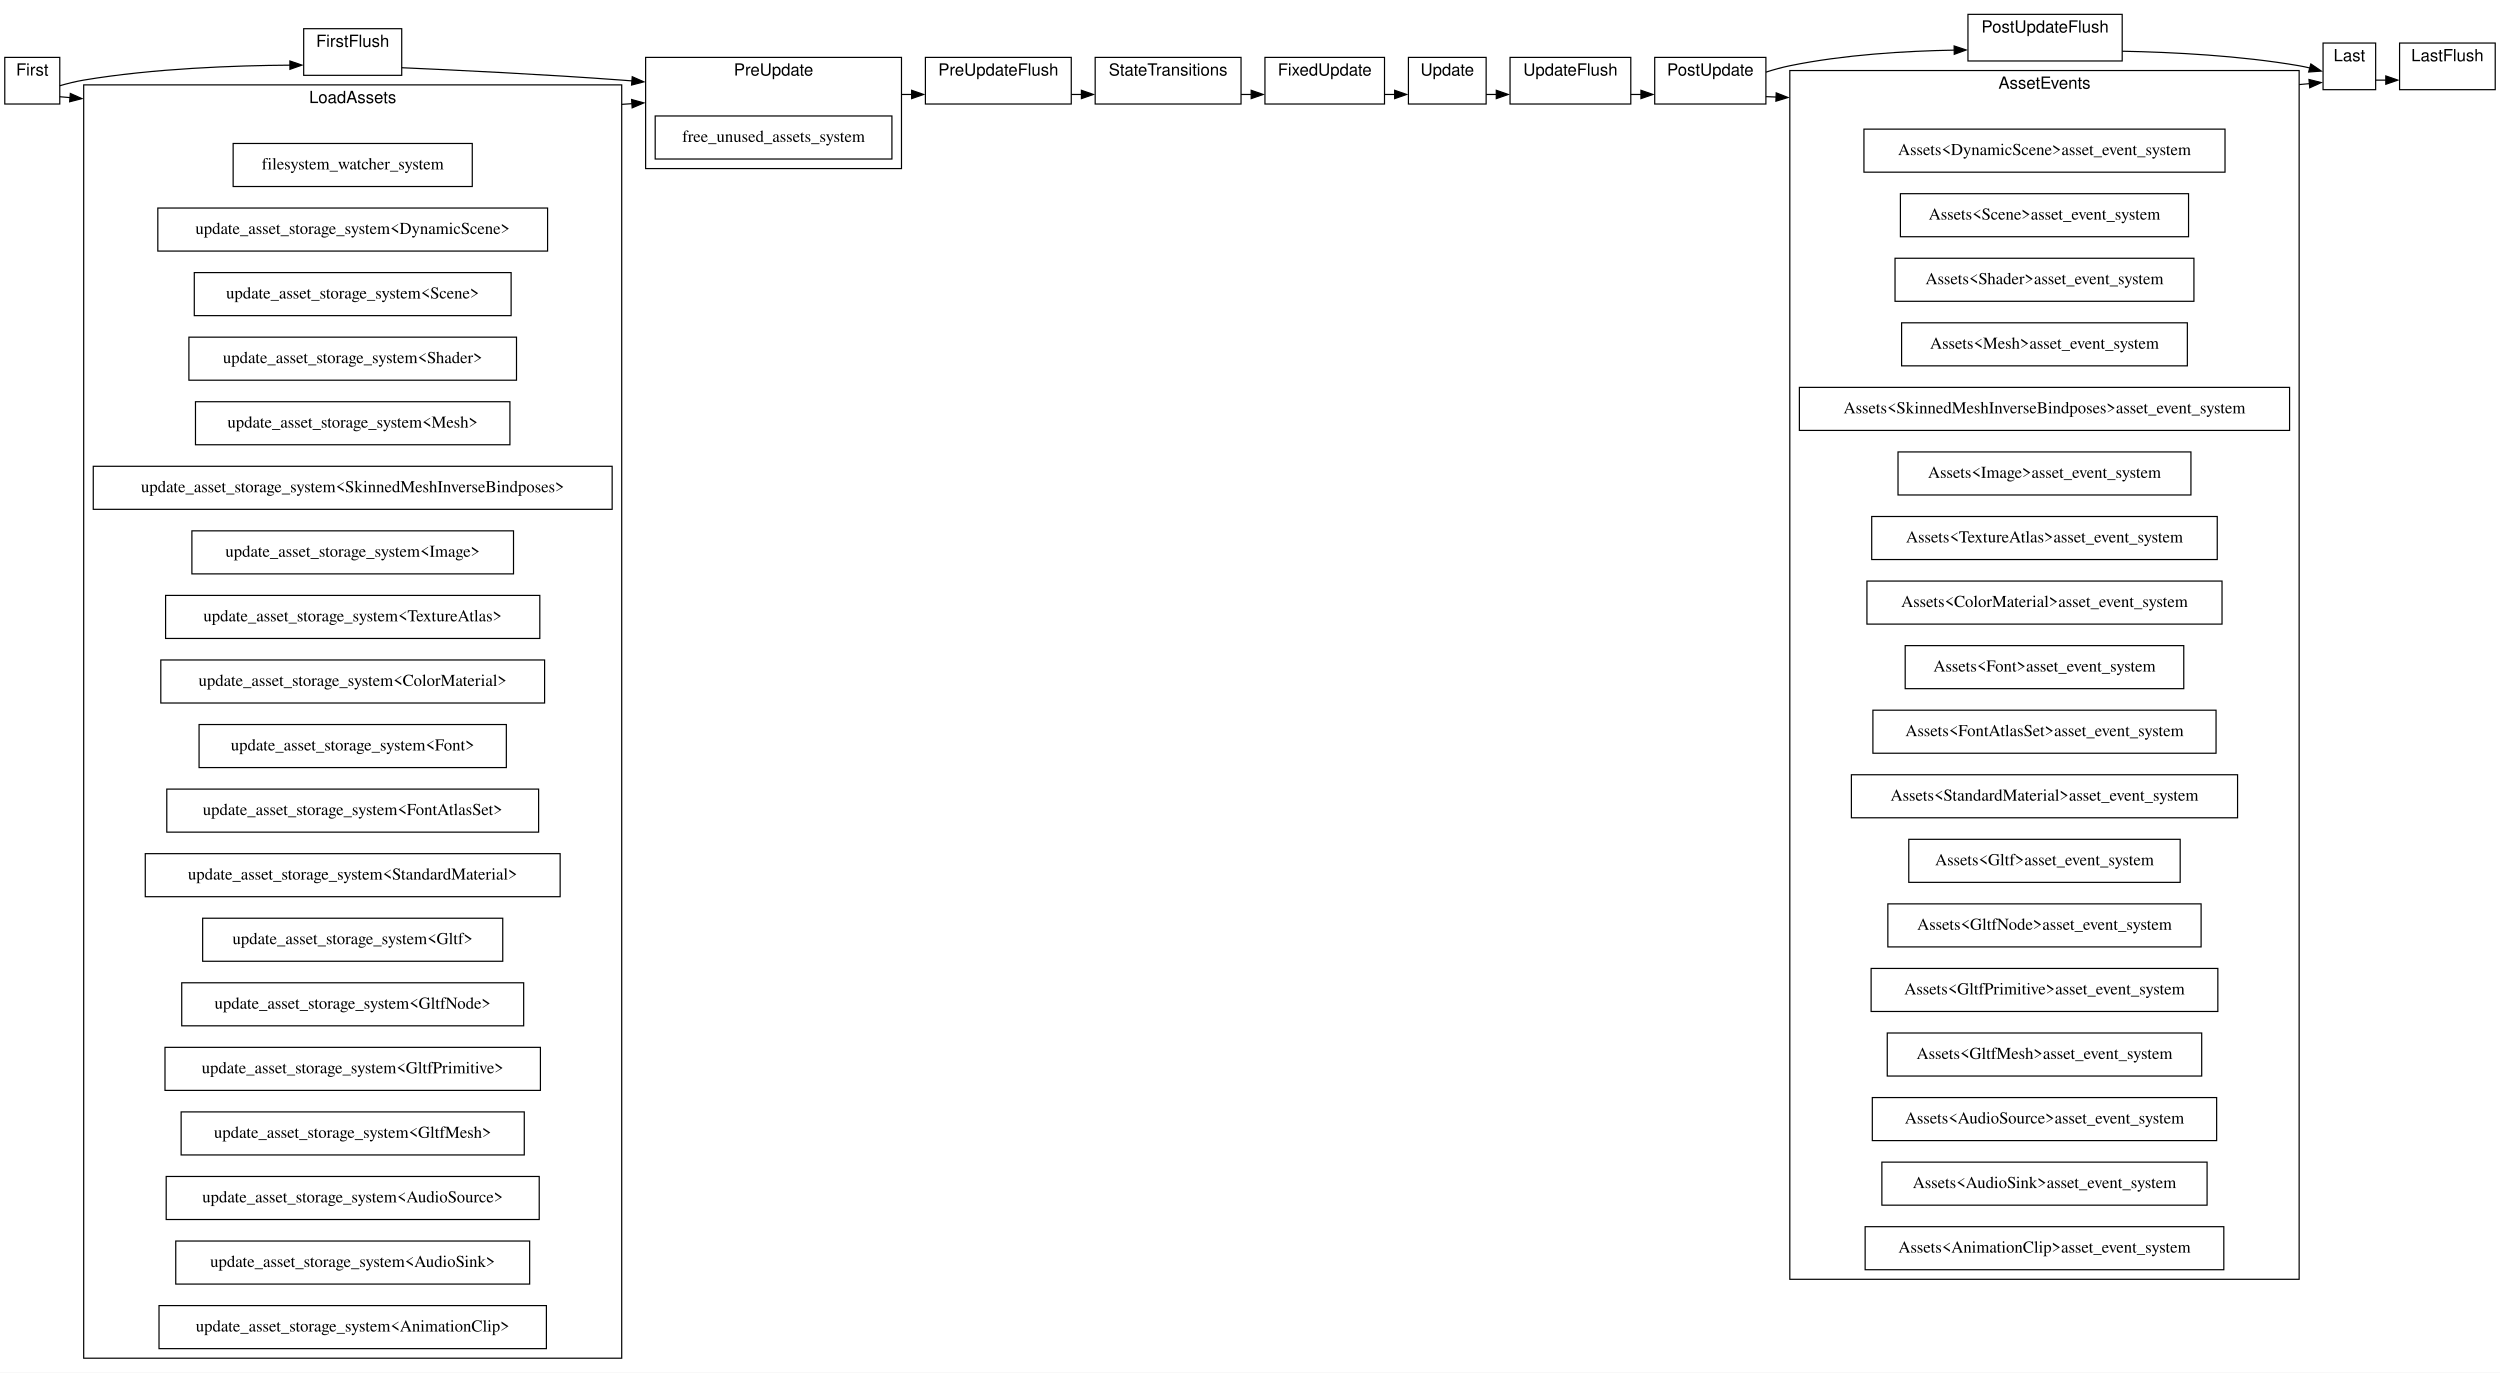
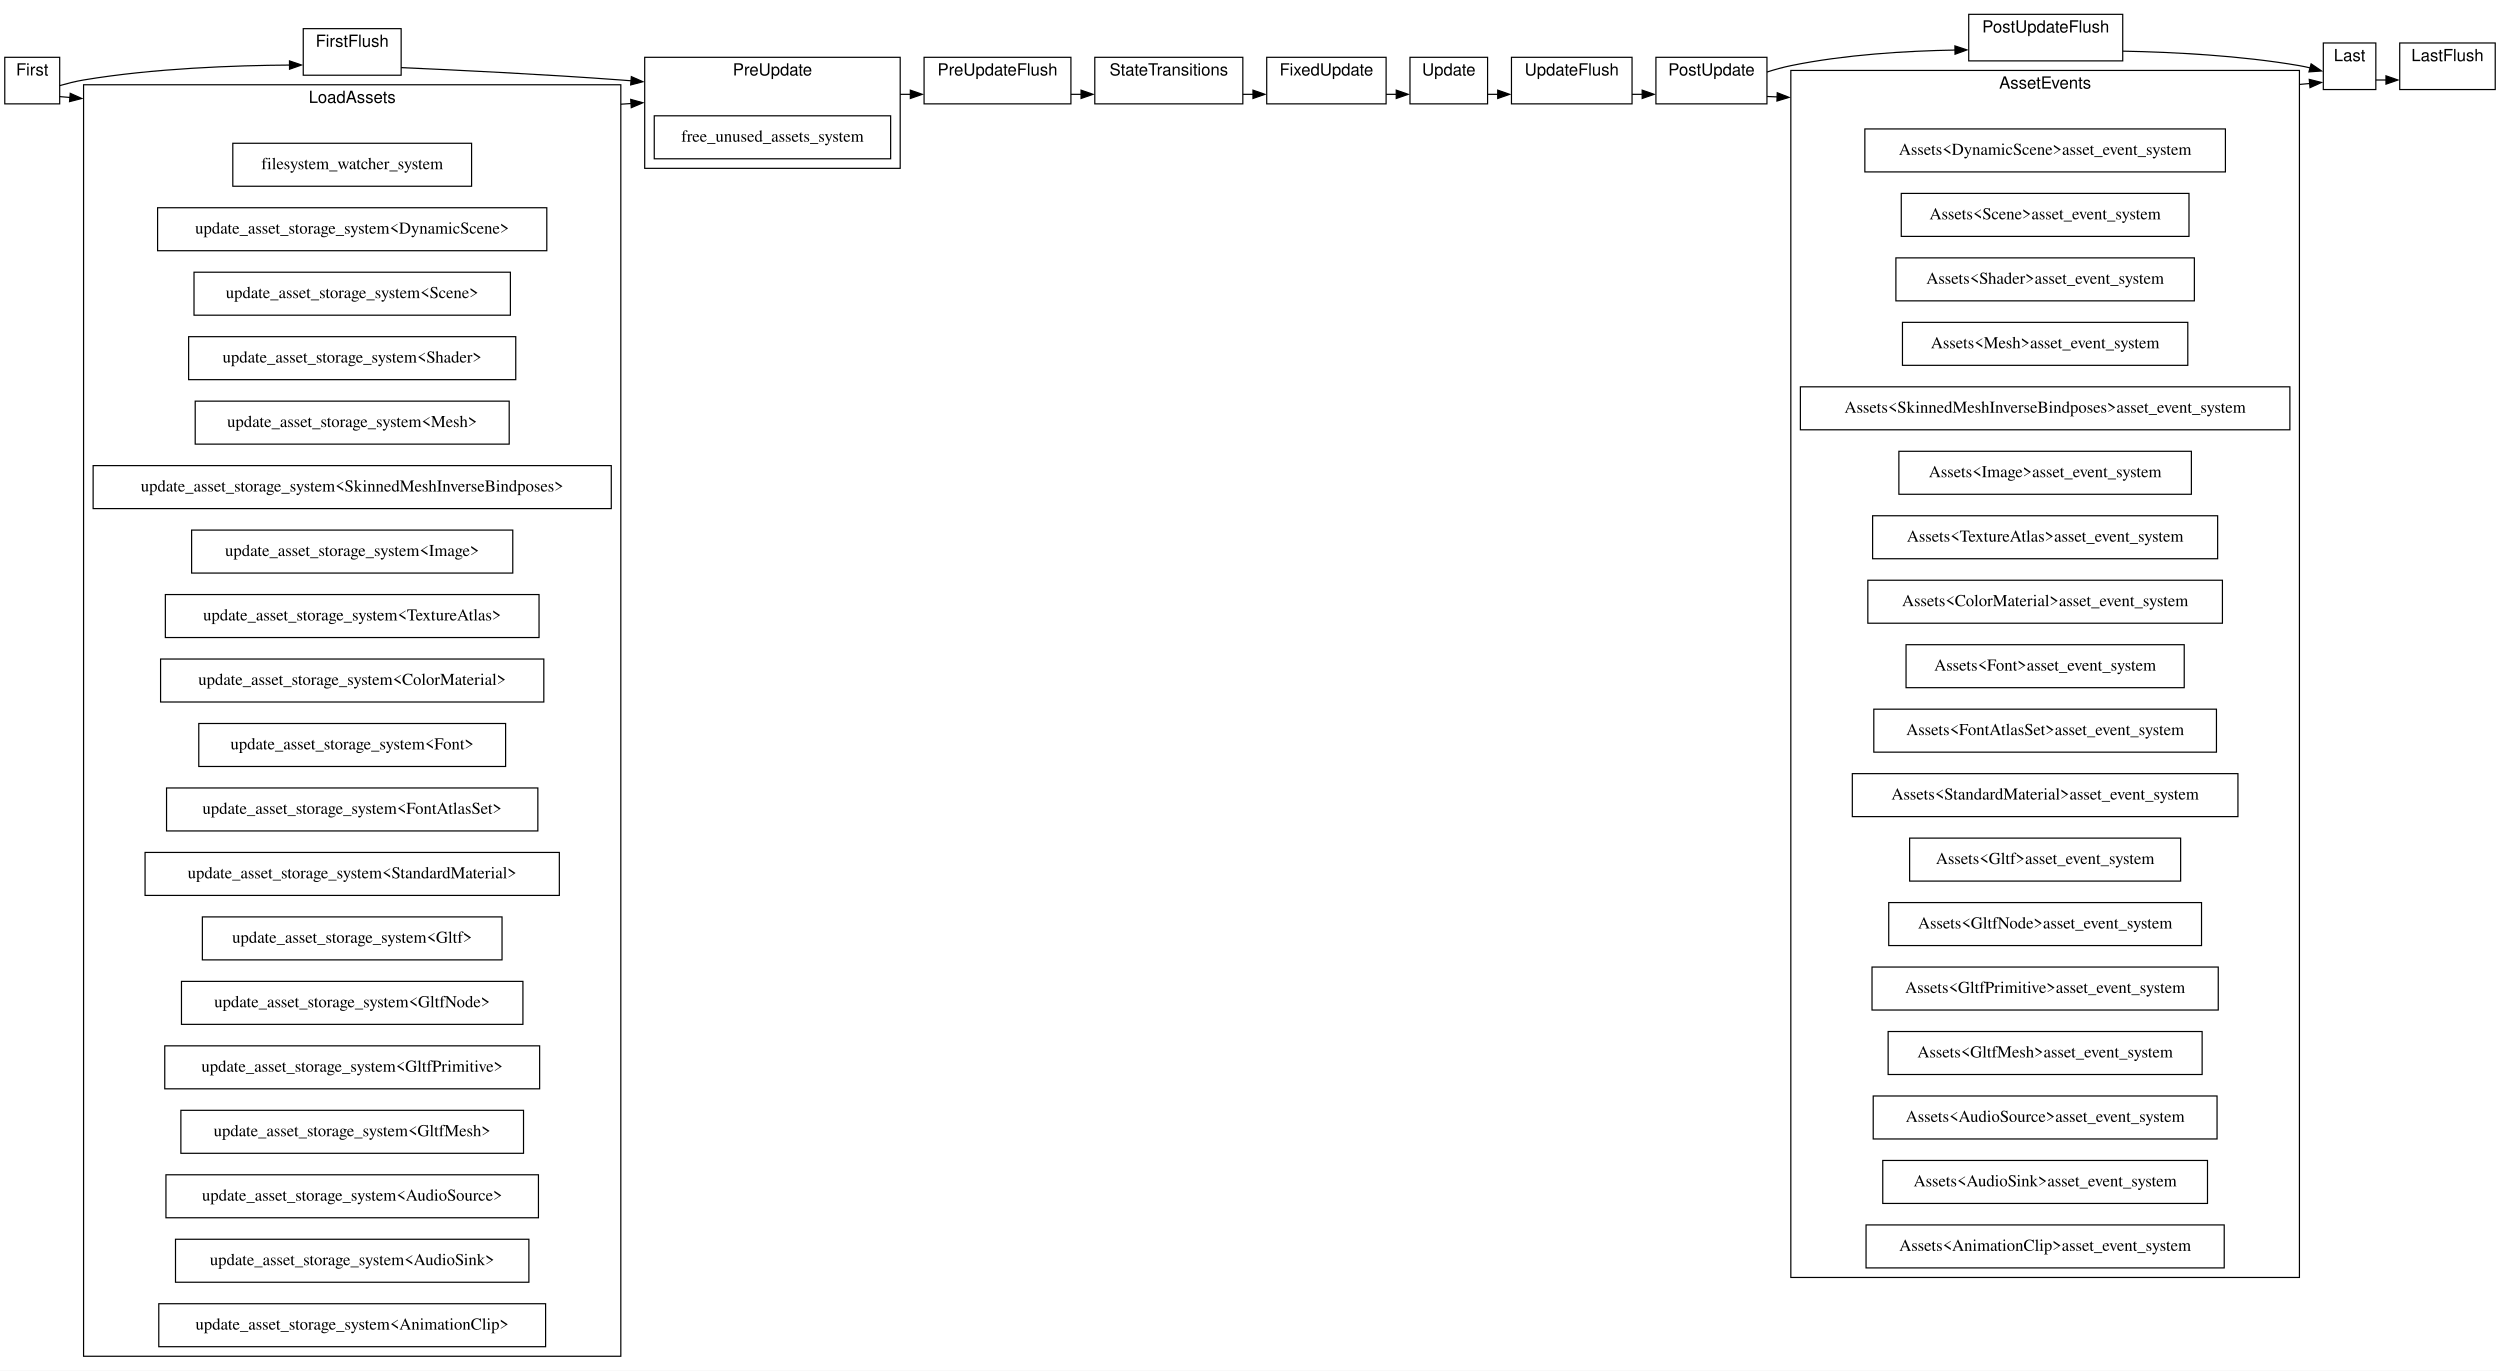
- <svg xmlns="http://www.w3.org/2000/svg" width="2091pt" height="1148pt" viewBox="0.00 0.00 2091.00 1148.00">
+ <svg xmlns="http://www.w3.org/2000/svg" width="2094pt" height="1148pt" viewBox="0.00 0.00 2094.00 1148.00">
  <g id="graph0" class="graph" transform="scale(1 1) rotate(0) translate(4 1144)">
-     <polygon fill="white" stroke="none" points="-4,4 -4,-1144 2087,-1144 2087,4 -4,4" />
+     <polygon fill="white" stroke="none" points="-4,4 -4,-1144 2090,-1144 2090,4 -4,4" />
    <g id="clust1" class="cluster">
-       <polygon fill="white" stroke="black" points="1174,-1057 1174,-1096 1239,-1096 1239,-1057 1174,-1057" />
-       <text text-anchor="middle" x="1206.5" y="-1080.8" font-family="Helvetica,sans-Serif" font-size="14.00">Update</text>
+       <polygon fill="white" stroke="black" points="1177,-1057 1177,-1096 1242,-1096 1242,-1057 1177,-1057" />
+       <text text-anchor="middle" x="1209.5" y="-1080.8" font-family="Helvetica,sans-Serif" font-size="14.00">Update</text>
    </g>
    <g id="clust2" class="cluster">
      <polygon fill="white" stroke="black" points="250,-1081 250,-1120 332,-1120 332,-1081 250,-1081" />
      <text text-anchor="middle" x="291" y="-1104.8" font-family="Helvetica,sans-Serif" font-size="14.00">FirstFlush</text>
    </g>
    <g id="clust3" class="cluster">
-       <polygon fill="white" stroke="black" points="770,-1057 770,-1096 892,-1096 892,-1057 770,-1057" />
-       <text text-anchor="middle" x="831" y="-1080.8" font-family="Helvetica,sans-Serif" font-size="14.00">PreUpdateFlush</text>
+       <polygon fill="white" stroke="black" points="770,-1057 770,-1096 893,-1096 893,-1057 770,-1057" />
+       <text text-anchor="middle" x="831.5" y="-1080.8" font-family="Helvetica,sans-Serif" font-size="14.00">PreUpdateFlush</text>
    </g>
    <g id="clust4" class="cluster">
-       <polygon fill="white" stroke="black" points="1259,-1057 1259,-1096 1360,-1096 1360,-1057 1259,-1057" />
-       <text text-anchor="middle" x="1309.5" y="-1080.8" font-family="Helvetica,sans-Serif" font-size="14.00">UpdateFlush</text>
+       <polygon fill="white" stroke="black" points="1262,-1057 1262,-1096 1363,-1096 1363,-1057 1262,-1057" />
+       <text text-anchor="middle" x="1312.5" y="-1080.8" font-family="Helvetica,sans-Serif" font-size="14.00">UpdateFlush</text>
    </g>
    <g id="clust5" class="cluster">
-       <polygon fill="white" stroke="black" points="1642,-1093 1642,-1132 1771,-1132 1771,-1093 1642,-1093" />
-       <text text-anchor="middle" x="1706.5" y="-1116.8" font-family="Helvetica,sans-Serif" font-size="14.00">PostUpdateFlush</text>
+       <polygon fill="white" stroke="black" points="1645,-1093 1645,-1132 1774,-1132 1774,-1093 1645,-1093" />
+       <text text-anchor="middle" x="1709.5" y="-1116.8" font-family="Helvetica,sans-Serif" font-size="14.00">PostUpdateFlush</text>
    </g>
    <g id="clust6" class="cluster">
-       <polygon fill="white" stroke="black" points="2003,-1069 2003,-1108 2083,-1108 2083,-1069 2003,-1069" />
-       <text text-anchor="middle" x="2043" y="-1092.8" font-family="Helvetica,sans-Serif" font-size="14.00">LastFlush</text>
+       <polygon fill="white" stroke="black" points="2006,-1069 2006,-1108 2086,-1108 2086,-1069 2006,-1069" />
+       <text text-anchor="middle" x="2046" y="-1092.8" font-family="Helvetica,sans-Serif" font-size="14.00">LastFlush</text>
    </g>
    <g id="clust7" class="cluster">
      <polygon fill="white" stroke="black" points="0,-1057 0,-1096 46,-1096 46,-1057 0,-1057" />
      <text text-anchor="middle" x="23" y="-1080.8" font-family="Helvetica,sans-Serif" font-size="14.00">First</text>
    </g>
    <g id="clust8" class="cluster">
      <polygon fill="white" stroke="black" points="536,-1003 536,-1096 750,-1096 750,-1003 536,-1003" />
      <text text-anchor="middle" x="643" y="-1080.8" font-family="Helvetica,sans-Serif" font-size="14.00">PreUpdate</text>
    </g>
    <g id="clust9" class="cluster">
-       <polygon fill="white" stroke="black" points="912,-1057 912,-1096 1034,-1096 1034,-1057 912,-1057" />
-       <text text-anchor="middle" x="973" y="-1080.8" font-family="Helvetica,sans-Serif" font-size="14.00">StateTransitions</text>
+       <polygon fill="white" stroke="black" points="913,-1057 913,-1096 1037,-1096 1037,-1057 913,-1057" />
+       <text text-anchor="middle" x="975" y="-1080.8" font-family="Helvetica,sans-Serif" font-size="14.00">StateTransitions</text>
    </g>
    <g id="clust10" class="cluster">
-       <polygon fill="white" stroke="black" points="1054,-1057 1054,-1096 1154,-1096 1154,-1057 1054,-1057" />
-       <text text-anchor="middle" x="1104" y="-1080.8" font-family="Helvetica,sans-Serif" font-size="14.00">FixedUpdate</text>
+       <polygon fill="white" stroke="black" points="1057,-1057 1057,-1096 1157,-1096 1157,-1057 1057,-1057" />
+       <text text-anchor="middle" x="1107" y="-1080.8" font-family="Helvetica,sans-Serif" font-size="14.00">FixedUpdate</text>
    </g>
    <g id="clust11" class="cluster">
-       <polygon fill="white" stroke="black" points="1380,-1057 1380,-1096 1473,-1096 1473,-1057 1380,-1057" />
-       <text text-anchor="middle" x="1426.5" y="-1080.8" font-family="Helvetica,sans-Serif" font-size="14.00">PostUpdate</text>
+       <polygon fill="white" stroke="black" points="1383,-1057 1383,-1096 1476,-1096 1476,-1057 1383,-1057" />
+       <text text-anchor="middle" x="1429.5" y="-1080.8" font-family="Helvetica,sans-Serif" font-size="14.00">PostUpdate</text>
    </g>
    <g id="clust12" class="cluster">
-       <polygon fill="white" stroke="black" points="1939,-1069 1939,-1108 1983,-1108 1983,-1069 1939,-1069" />
-       <text text-anchor="middle" x="1961" y="-1092.8" font-family="Helvetica,sans-Serif" font-size="14.00">Last</text>
+       <polygon fill="white" stroke="black" points="1942,-1069 1942,-1108 1986,-1108 1986,-1069 1942,-1069" />
+       <text text-anchor="middle" x="1964" y="-1092.8" font-family="Helvetica,sans-Serif" font-size="14.00">Last</text>
    </g>
    <g id="clust13" class="cluster">
      <polygon fill="white" stroke="black" points="66,-8 66,-1073 516,-1073 516,-8 66,-8" />
      <text text-anchor="middle" x="291" y="-1057.8" font-family="Helvetica,sans-Serif" font-size="14.00">LoadAssets</text>
    </g>
    <g id="clust14" class="cluster">
-       <polygon fill="white" stroke="black" points="1493,-74 1493,-1085 1919,-1085 1919,-74 1493,-74" />
-       <text text-anchor="middle" x="1706" y="-1069.8" font-family="Helvetica,sans-Serif" font-size="14.00">AssetEvents</text>
+       <polygon fill="white" stroke="black" points="1496,-74 1496,-1085 1922,-1085 1922,-74 1496,-74" />
+       <text text-anchor="middle" x="1709" y="-1069.8" font-family="Helvetica,sans-Serif" font-size="14.00">AssetEvents</text>
    </g>
    <g id="edge7" class="edge">
-       <path fill="none" stroke="black" d="M1239,-1065C1241.81,-1065 1244.71,-1065 1247.65,-1065" />
-       <polygon fill="black" stroke="black" points="1247.49,-1068.5 1257.49,-1065 1247.49,-1061.5 1247.49,-1068.5" />
+       <path fill="none" stroke="black" d="M1242,-1065C1244.81,-1065 1247.71,-1065 1250.65,-1065" />
+       <polygon fill="black" stroke="black" points="1250.49,-1068.5 1260.49,-1065 1250.49,-1061.5 1250.49,-1068.5" />
    </g>
    <g id="edge2" class="edge">
      <path fill="none" stroke="black" d="M332,-1087.36C376.83,-1085.4 451.68,-1081.78 516,-1077 518.85,-1076.79 521.74,-1076.57 524.66,-1076.34" />
      <polygon fill="black" stroke="black" points="524.81,-1079.84 534.49,-1075.54 524.24,-1072.86 524.81,-1079.84" />
    </g>
    <g id="edge4" class="edge">
-       <path fill="none" stroke="black" d="M892,-1065C894.88,-1065 897.78,-1065 900.68,-1065" />
-       <polygon fill="black" stroke="black" points="900.49,-1068.5 910.49,-1065 900.49,-1061.5 900.49,-1068.5" />
+       <path fill="none" stroke="black" d="M893,-1065C895.83,-1065 898.68,-1065 901.54,-1065" />
+       <polygon fill="black" stroke="black" points="901.49,-1068.5 911.49,-1065 901.49,-1061.5 901.49,-1068.5" />
    </g>
    <g id="edge8" class="edge">
-       <path fill="none" stroke="black" d="M1360,-1065C1362.92,-1065 1365.88,-1065 1368.82,-1065" />
-       <polygon fill="black" stroke="black" points="1368.49,-1068.5 1378.49,-1065 1368.49,-1061.5 1368.49,-1068.5" />
+       <path fill="none" stroke="black" d="M1363,-1065C1365.92,-1065 1368.88,-1065 1371.82,-1065" />
+       <polygon fill="black" stroke="black" points="1371.49,-1068.5 1381.49,-1065 1371.49,-1061.5 1371.49,-1068.5" />
    </g>
    <g id="edge10" class="edge">
-       <path fill="none" stroke="black" d="M1771,-1101.16C1813.29,-1100.35 1869.78,-1097.48 1919,-1089 1921.99,-1088.48 1925.07,-1087.83 1928.14,-1087.09" />
-       <polygon fill="black" stroke="black" points="1928.8,-1090.53 1937.54,-1084.54 1926.97,-1083.78 1928.8,-1090.53" />
+       <path fill="none" stroke="black" d="M1774,-1101.16C1816.29,-1100.35 1872.78,-1097.48 1922,-1089 1924.99,-1088.48 1928.07,-1087.83 1931.14,-1087.09" />
+       <polygon fill="black" stroke="black" points="1931.8,-1090.53 1940.54,-1084.54 1929.97,-1083.78 1931.8,-1090.53" />
    </g>
    <g id="edge1" class="edge">
      <path fill="none" stroke="black" d="M46,-1072.29C52.38,-1074.13 59.41,-1075.9 66,-1077 124.63,-1086.82 192.99,-1089.19 238.62,-1089.51" />
      <polygon fill="black" stroke="black" points="238.47,-1093.01 248.49,-1089.55 238.5,-1086.01 238.47,-1093.01" />
    </g>
    <g id="edge13" class="edge">
      <path fill="none" stroke="black" d="M46,-1063.1C48.69,-1062.87 51.58,-1062.62 54.66,-1062.35" />
      <polygon fill="black" stroke="black" points="54.83,-1065.85 64.49,-1061.5 54.23,-1058.87 54.83,-1065.85" />
    </g>
    <g id="edge3" class="edge">
      <path fill="none" stroke="black" d="M750,-1065C752.89,-1065 755.76,-1065 758.61,-1065" />
      <polygon fill="black" stroke="black" points="758.49,-1068.5 768.49,-1065 758.49,-1061.5 758.49,-1068.5" />
    </g>
    <g id="node9" class="node">
      <polygon fill="white" stroke="black" points="742,-1047 544,-1047 544,-1011 742,-1011 742,-1047" />
      <text text-anchor="middle" x="643" y="-1025.3" font-family="Times,serif" font-size="14.00">free_unused_assets_system</text>
    </g>
    <g id="edge5" class="edge">
-       <path fill="none" stroke="black" d="M1034,-1065C1036.86,-1065 1039.74,-1065 1042.6,-1065" />
-       <polygon fill="black" stroke="black" points="1042.49,-1068.5 1052.49,-1065 1042.49,-1061.5 1042.49,-1068.5" />
+       <path fill="none" stroke="black" d="M1037,-1065C1039.97,-1065 1042.95,-1065 1045.92,-1065" />
+       <polygon fill="black" stroke="black" points="1045.49,-1068.5 1055.49,-1065 1045.49,-1061.5 1045.49,-1068.5" />
    </g>
    <g id="edge6" class="edge">
-       <path fill="none" stroke="black" d="M1154,-1065C1156.85,-1065 1159.71,-1065 1162.54,-1065" />
-       <polygon fill="black" stroke="black" points="1162.49,-1068.5 1172.49,-1065 1162.49,-1061.5 1162.49,-1068.5" />
+       <path fill="none" stroke="black" d="M1157,-1065C1159.85,-1065 1162.71,-1065 1165.54,-1065" />
+       <polygon fill="black" stroke="black" points="1165.49,-1068.5 1175.49,-1065 1165.49,-1061.5 1165.49,-1068.5" />
    </g>
    <g id="edge9" class="edge">
-       <path fill="none" stroke="black" d="M1473,-1083.65C1479.62,-1085.77 1486.42,-1087.65 1493,-1089 1538.14,-1098.27 1589.74,-1101.35 1630.73,-1102.08" />
-       <polygon fill="black" stroke="black" points="1630.44,-1105.57 1640.49,-1102.2 1630.53,-1098.57 1630.44,-1105.57" />
+       <path fill="none" stroke="black" d="M1476,-1083.65C1482.62,-1085.77 1489.42,-1087.65 1496,-1089 1541.14,-1098.27 1592.74,-1101.35 1633.73,-1102.08" />
+       <polygon fill="black" stroke="black" points="1633.44,-1105.57 1643.49,-1102.2 1633.53,-1098.57 1633.44,-1105.57" />
    </g>
    <g id="edge14" class="edge">
-       <path fill="none" stroke="black" d="M1473,-1063.18C1475.77,-1063.07 1478.64,-1062.96 1481.58,-1062.84" />
-       <polygon fill="black" stroke="black" points="1481.63,-1066.34 1491.49,-1062.45 1481.36,-1059.35 1481.63,-1066.34" />
+       <path fill="none" stroke="black" d="M1476,-1063.18C1478.77,-1063.07 1481.64,-1062.96 1484.58,-1062.84" />
+       <polygon fill="black" stroke="black" points="1484.63,-1066.34 1494.49,-1062.45 1484.36,-1059.35 1484.63,-1066.34" />
    </g>
    <g id="edge11" class="edge">
-       <path fill="none" stroke="black" d="M1983,-1077C1985.72,-1077 1988.6,-1077 1991.56,-1077" />
-       <polygon fill="black" stroke="black" points="1991.49,-1080.5 2001.49,-1077 1991.49,-1073.5 1991.49,-1080.5" />
+       <path fill="none" stroke="black" d="M1986,-1077C1988.72,-1077 1991.6,-1077 1994.56,-1077" />
+       <polygon fill="black" stroke="black" points="1994.49,-1080.5 2004.49,-1077 1994.49,-1073.5 1994.49,-1080.5" />
    </g>
    <g id="edge12" class="edge">
      <path fill="none" stroke="black" d="M516,-1056.72C518.86,-1056.91 521.71,-1057.1 524.53,-1057.28" />
      <polygon fill="black" stroke="black" points="524.28,-1060.77 534.49,-1057.94 524.74,-1053.79 524.28,-1060.77" />
    </g>
    <g id="node15" class="node">
      <polygon fill="white" stroke="black" points="391,-1024 191,-1024 191,-988 391,-988 391,-1024" />
      <text text-anchor="middle" x="291" y="-1002.3" font-family="Times,serif" font-size="14.00">filesystem_watcher_system</text>
    </g>
    <g id="node16" class="node">
      <polygon fill="white" stroke="black" points="454,-970 128,-970 128,-934 454,-934 454,-970" />
      <text text-anchor="middle" x="291" y="-948.3" font-family="Times,serif" font-size="14.00">update_asset_storage_system&lt;DynamicScene&gt;</text>
    </g>
    <g id="node17" class="node">
      <polygon fill="white" stroke="black" points="423.5,-916 158.5,-916 158.5,-880 423.5,-880 423.5,-916" />
      <text text-anchor="middle" x="291" y="-894.3" font-family="Times,serif" font-size="14.00">update_asset_storage_system&lt;Scene&gt;</text>
    </g>
    <g id="node18" class="node">
      <polygon fill="white" stroke="black" points="428,-862 154,-862 154,-826 428,-826 428,-862" />
      <text text-anchor="middle" x="291" y="-840.3" font-family="Times,serif" font-size="14.00">update_asset_storage_system&lt;Shader&gt;</text>
    </g>
    <g id="node19" class="node">
      <polygon fill="white" stroke="black" points="422.5,-808 159.5,-808 159.5,-772 422.5,-772 422.5,-808" />
      <text text-anchor="middle" x="291" y="-786.3" font-family="Times,serif" font-size="14.00">update_asset_storage_system&lt;Mesh&gt;</text>
    </g>
    <g id="node20" class="node">
      <polygon fill="white" stroke="black" points="508,-754 74,-754 74,-718 508,-718 508,-754" />
      <text text-anchor="middle" x="291" y="-732.3" font-family="Times,serif" font-size="14.00">update_asset_storage_system&lt;SkinnedMeshInverseBindposes&gt;</text>
    </g>
    <g id="node21" class="node">
      <polygon fill="white" stroke="black" points="425.5,-700 156.5,-700 156.5,-664 425.5,-664 425.5,-700" />
      <text text-anchor="middle" x="291" y="-678.3" font-family="Times,serif" font-size="14.00">update_asset_storage_system&lt;Image&gt;</text>
    </g>
    <g id="node22" class="node">
      <polygon fill="white" stroke="black" points="447.5,-646 134.5,-646 134.5,-610 447.5,-610 447.5,-646" />
      <text text-anchor="middle" x="291" y="-624.3" font-family="Times,serif" font-size="14.00">update_asset_storage_system&lt;TextureAtlas&gt;</text>
    </g>
    <g id="node23" class="node">
      <polygon fill="white" stroke="black" points="451.5,-592 130.5,-592 130.5,-556 451.5,-556 451.5,-592" />
      <text text-anchor="middle" x="291" y="-570.3" font-family="Times,serif" font-size="14.00">update_asset_storage_system&lt;ColorMaterial&gt;</text>
    </g>
    <g id="node24" class="node">
      <polygon fill="white" stroke="black" points="419.5,-538 162.5,-538 162.5,-502 419.5,-502 419.5,-538" />
      <text text-anchor="middle" x="291" y="-516.3" font-family="Times,serif" font-size="14.00">update_asset_storage_system&lt;Font&gt;</text>
    </g>
    <g id="node25" class="node">
      <polygon fill="white" stroke="black" points="446.5,-484 135.5,-484 135.5,-448 446.5,-448 446.5,-484" />
      <text text-anchor="middle" x="291" y="-462.3" font-family="Times,serif" font-size="14.00">update_asset_storage_system&lt;FontAtlasSet&gt;</text>
    </g>
    <g id="node26" class="node">
      <polygon fill="white" stroke="black" points="464.5,-430 117.5,-430 117.5,-394 464.5,-394 464.5,-430" />
      <text text-anchor="middle" x="291" y="-408.3" font-family="Times,serif" font-size="14.00">update_asset_storage_system&lt;StandardMaterial&gt;</text>
    </g>
    <g id="node27" class="node">
      <polygon fill="white" stroke="black" points="416.5,-376 165.5,-376 165.5,-340 416.5,-340 416.5,-376" />
      <text text-anchor="middle" x="291" y="-354.3" font-family="Times,serif" font-size="14.00">update_asset_storage_system&lt;Gltf&gt;</text>
    </g>
    <g id="node28" class="node">
      <polygon fill="white" stroke="black" points="434,-322 148,-322 148,-286 434,-286 434,-322" />
      <text text-anchor="middle" x="291" y="-300.3" font-family="Times,serif" font-size="14.00">update_asset_storage_system&lt;GltfNode&gt;</text>
    </g>
    <g id="node29" class="node">
      <polygon fill="white" stroke="black" points="448,-268 134,-268 134,-232 448,-232 448,-268" />
      <text text-anchor="middle" x="291" y="-246.3" font-family="Times,serif" font-size="14.00">update_asset_storage_system&lt;GltfPrimitive&gt;</text>
    </g>
    <g id="node30" class="node">
      <polygon fill="white" stroke="black" points="434.5,-214 147.5,-214 147.5,-178 434.5,-178 434.5,-214" />
      <text text-anchor="middle" x="291" y="-192.3" font-family="Times,serif" font-size="14.00">update_asset_storage_system&lt;GltfMesh&gt;</text>
    </g>
    <g id="node31" class="node">
      <polygon fill="white" stroke="black" points="447,-160 135,-160 135,-124 447,-124 447,-160" />
      <text text-anchor="middle" x="291" y="-138.3" font-family="Times,serif" font-size="14.00">update_asset_storage_system&lt;AudioSource&gt;</text>
    </g>
    <g id="node32" class="node">
      <polygon fill="white" stroke="black" points="439,-106 143,-106 143,-70 439,-70 439,-106" />
      <text text-anchor="middle" x="291" y="-84.3" font-family="Times,serif" font-size="14.00">update_asset_storage_system&lt;AudioSink&gt;</text>
    </g>
    <g id="node33" class="node">
      <polygon fill="white" stroke="black" points="453,-52 129,-52 129,-16 453,-16 453,-52" />
      <text text-anchor="middle" x="291" y="-30.3" font-family="Times,serif" font-size="14.00">update_asset_storage_system&lt;AnimationClip&gt;</text>
    </g>
    <g id="edge15" class="edge">
-       <path fill="none" stroke="black" d="M1919,-1073.27C1922.06,-1073.55 1925,-1073.82 1927.8,-1074.07" />
-       <polygon fill="black" stroke="black" points="1927.22,-1077.53 1937.5,-1074.95 1927.86,-1070.56 1927.22,-1077.53" />
+       <path fill="none" stroke="black" d="M1922,-1073.27C1925.06,-1073.55 1928,-1073.82 1930.8,-1074.07" />
+       <polygon fill="black" stroke="black" points="1930.22,-1077.53 1940.5,-1074.95 1930.86,-1070.56 1930.22,-1077.53" />
    </g>
    <g id="node35" class="node">
-       <polygon fill="white" stroke="black" points="1857,-1036 1555,-1036 1555,-1000 1857,-1000 1857,-1036" />
-       <text text-anchor="middle" x="1706" y="-1014.3" font-family="Times,serif" font-size="14.00">Assets&lt;DynamicScene&gt;asset_event_system</text>
+       <polygon fill="white" stroke="black" points="1860,-1036 1558,-1036 1558,-1000 1860,-1000 1860,-1036" />
+       <text text-anchor="middle" x="1709" y="-1014.3" font-family="Times,serif" font-size="14.00">Assets&lt;DynamicScene&gt;asset_event_system</text>
    </g>
    <g id="node36" class="node">
-       <polygon fill="white" stroke="black" points="1826.5,-982 1585.5,-982 1585.5,-946 1826.5,-946 1826.5,-982" />
-       <text text-anchor="middle" x="1706" y="-960.3" font-family="Times,serif" font-size="14.00">Assets&lt;Scene&gt;asset_event_system</text>
+       <polygon fill="white" stroke="black" points="1829.5,-982 1588.5,-982 1588.5,-946 1829.5,-946 1829.5,-982" />
+       <text text-anchor="middle" x="1709" y="-960.3" font-family="Times,serif" font-size="14.00">Assets&lt;Scene&gt;asset_event_system</text>
    </g>
    <g id="node37" class="node">
-       <polygon fill="white" stroke="black" points="1831,-928 1581,-928 1581,-892 1831,-892 1831,-928" />
-       <text text-anchor="middle" x="1706" y="-906.3" font-family="Times,serif" font-size="14.00">Assets&lt;Shader&gt;asset_event_system</text>
+       <polygon fill="white" stroke="black" points="1834,-928 1584,-928 1584,-892 1834,-892 1834,-928" />
+       <text text-anchor="middle" x="1709" y="-906.3" font-family="Times,serif" font-size="14.00">Assets&lt;Shader&gt;asset_event_system</text>
    </g>
    <g id="node38" class="node">
-       <polygon fill="white" stroke="black" points="1825.5,-874 1586.5,-874 1586.5,-838 1825.5,-838 1825.5,-874" />
-       <text text-anchor="middle" x="1706" y="-852.3" font-family="Times,serif" font-size="14.00">Assets&lt;Mesh&gt;asset_event_system</text>
+       <polygon fill="white" stroke="black" points="1828.5,-874 1589.5,-874 1589.5,-838 1828.5,-838 1828.5,-874" />
+       <text text-anchor="middle" x="1709" y="-852.3" font-family="Times,serif" font-size="14.00">Assets&lt;Mesh&gt;asset_event_system</text>
    </g>
    <g id="node39" class="node">
-       <polygon fill="white" stroke="black" points="1911,-820 1501,-820 1501,-784 1911,-784 1911,-820" />
-       <text text-anchor="middle" x="1706" y="-798.3" font-family="Times,serif" font-size="14.00">Assets&lt;SkinnedMeshInverseBindposes&gt;asset_event_system</text>
+       <polygon fill="white" stroke="black" points="1914,-820 1504,-820 1504,-784 1914,-784 1914,-820" />
+       <text text-anchor="middle" x="1709" y="-798.3" font-family="Times,serif" font-size="14.00">Assets&lt;SkinnedMeshInverseBindposes&gt;asset_event_system</text>
    </g>
    <g id="node40" class="node">
-       <polygon fill="white" stroke="black" points="1828.5,-766 1583.5,-766 1583.5,-730 1828.5,-730 1828.5,-766" />
-       <text text-anchor="middle" x="1706" y="-744.3" font-family="Times,serif" font-size="14.00">Assets&lt;Image&gt;asset_event_system</text>
+       <polygon fill="white" stroke="black" points="1831.5,-766 1586.5,-766 1586.5,-730 1831.5,-730 1831.5,-766" />
+       <text text-anchor="middle" x="1709" y="-744.3" font-family="Times,serif" font-size="14.00">Assets&lt;Image&gt;asset_event_system</text>
    </g>
    <g id="node41" class="node">
-       <polygon fill="white" stroke="black" points="1850.5,-712 1561.5,-712 1561.5,-676 1850.5,-676 1850.5,-712" />
-       <text text-anchor="middle" x="1706" y="-690.3" font-family="Times,serif" font-size="14.00">Assets&lt;TextureAtlas&gt;asset_event_system</text>
+       <polygon fill="white" stroke="black" points="1853.5,-712 1564.5,-712 1564.5,-676 1853.5,-676 1853.5,-712" />
+       <text text-anchor="middle" x="1709" y="-690.3" font-family="Times,serif" font-size="14.00">Assets&lt;TextureAtlas&gt;asset_event_system</text>
    </g>
    <g id="node42" class="node">
-       <polygon fill="white" stroke="black" points="1854.5,-658 1557.5,-658 1557.5,-622 1854.5,-622 1854.5,-658" />
-       <text text-anchor="middle" x="1706" y="-636.3" font-family="Times,serif" font-size="14.00">Assets&lt;ColorMaterial&gt;asset_event_system</text>
+       <polygon fill="white" stroke="black" points="1857.5,-658 1560.5,-658 1560.5,-622 1857.5,-622 1857.5,-658" />
+       <text text-anchor="middle" x="1709" y="-636.3" font-family="Times,serif" font-size="14.00">Assets&lt;ColorMaterial&gt;asset_event_system</text>
    </g>
    <g id="node43" class="node">
-       <polygon fill="white" stroke="black" points="1822.5,-604 1589.5,-604 1589.5,-568 1822.5,-568 1822.5,-604" />
-       <text text-anchor="middle" x="1706" y="-582.3" font-family="Times,serif" font-size="14.00">Assets&lt;Font&gt;asset_event_system</text>
+       <polygon fill="white" stroke="black" points="1825.5,-604 1592.5,-604 1592.5,-568 1825.5,-568 1825.5,-604" />
+       <text text-anchor="middle" x="1709" y="-582.3" font-family="Times,serif" font-size="14.00">Assets&lt;Font&gt;asset_event_system</text>
    </g>
    <g id="node44" class="node">
-       <polygon fill="white" stroke="black" points="1849.5,-550 1562.5,-550 1562.5,-514 1849.5,-514 1849.5,-550" />
-       <text text-anchor="middle" x="1706" y="-528.3" font-family="Times,serif" font-size="14.00">Assets&lt;FontAtlasSet&gt;asset_event_system</text>
+       <polygon fill="white" stroke="black" points="1852.5,-550 1565.5,-550 1565.5,-514 1852.5,-514 1852.5,-550" />
+       <text text-anchor="middle" x="1709" y="-528.3" font-family="Times,serif" font-size="14.00">Assets&lt;FontAtlasSet&gt;asset_event_system</text>
    </g>
    <g id="node45" class="node">
-       <polygon fill="white" stroke="black" points="1867.5,-496 1544.5,-496 1544.5,-460 1867.5,-460 1867.5,-496" />
-       <text text-anchor="middle" x="1706" y="-474.3" font-family="Times,serif" font-size="14.00">Assets&lt;StandardMaterial&gt;asset_event_system</text>
+       <polygon fill="white" stroke="black" points="1870.5,-496 1547.5,-496 1547.5,-460 1870.5,-460 1870.5,-496" />
+       <text text-anchor="middle" x="1709" y="-474.3" font-family="Times,serif" font-size="14.00">Assets&lt;StandardMaterial&gt;asset_event_system</text>
    </g>
    <g id="node46" class="node">
-       <polygon fill="white" stroke="black" points="1819.5,-442 1592.5,-442 1592.5,-406 1819.5,-406 1819.5,-442" />
-       <text text-anchor="middle" x="1706" y="-420.3" font-family="Times,serif" font-size="14.00">Assets&lt;Gltf&gt;asset_event_system</text>
+       <polygon fill="white" stroke="black" points="1822.5,-442 1595.5,-442 1595.5,-406 1822.5,-406 1822.5,-442" />
+       <text text-anchor="middle" x="1709" y="-420.3" font-family="Times,serif" font-size="14.00">Assets&lt;Gltf&gt;asset_event_system</text>
    </g>
    <g id="node47" class="node">
-       <polygon fill="white" stroke="black" points="1837,-388 1575,-388 1575,-352 1837,-352 1837,-388" />
-       <text text-anchor="middle" x="1706" y="-366.3" font-family="Times,serif" font-size="14.00">Assets&lt;GltfNode&gt;asset_event_system</text>
+       <polygon fill="white" stroke="black" points="1840,-388 1578,-388 1578,-352 1840,-352 1840,-388" />
+       <text text-anchor="middle" x="1709" y="-366.3" font-family="Times,serif" font-size="14.00">Assets&lt;GltfNode&gt;asset_event_system</text>
    </g>
    <g id="node48" class="node">
-       <polygon fill="white" stroke="black" points="1851,-334 1561,-334 1561,-298 1851,-298 1851,-334" />
-       <text text-anchor="middle" x="1706" y="-312.3" font-family="Times,serif" font-size="14.00">Assets&lt;GltfPrimitive&gt;asset_event_system</text>
+       <polygon fill="white" stroke="black" points="1854,-334 1564,-334 1564,-298 1854,-298 1854,-334" />
+       <text text-anchor="middle" x="1709" y="-312.3" font-family="Times,serif" font-size="14.00">Assets&lt;GltfPrimitive&gt;asset_event_system</text>
    </g>
    <g id="node49" class="node">
-       <polygon fill="white" stroke="black" points="1837.5,-280 1574.5,-280 1574.5,-244 1837.5,-244 1837.5,-280" />
-       <text text-anchor="middle" x="1706" y="-258.3" font-family="Times,serif" font-size="14.00">Assets&lt;GltfMesh&gt;asset_event_system</text>
+       <polygon fill="white" stroke="black" points="1840.5,-280 1577.5,-280 1577.5,-244 1840.5,-244 1840.5,-280" />
+       <text text-anchor="middle" x="1709" y="-258.3" font-family="Times,serif" font-size="14.00">Assets&lt;GltfMesh&gt;asset_event_system</text>
    </g>
    <g id="node50" class="node">
-       <polygon fill="white" stroke="black" points="1850,-226 1562,-226 1562,-190 1850,-190 1850,-226" />
-       <text text-anchor="middle" x="1706" y="-204.3" font-family="Times,serif" font-size="14.00">Assets&lt;AudioSource&gt;asset_event_system</text>
+       <polygon fill="white" stroke="black" points="1853,-226 1565,-226 1565,-190 1853,-190 1853,-226" />
+       <text text-anchor="middle" x="1709" y="-204.3" font-family="Times,serif" font-size="14.00">Assets&lt;AudioSource&gt;asset_event_system</text>
    </g>
    <g id="node51" class="node">
-       <polygon fill="white" stroke="black" points="1842,-172 1570,-172 1570,-136 1842,-136 1842,-172" />
-       <text text-anchor="middle" x="1706" y="-150.3" font-family="Times,serif" font-size="14.00">Assets&lt;AudioSink&gt;asset_event_system</text>
+       <polygon fill="white" stroke="black" points="1845,-172 1573,-172 1573,-136 1845,-136 1845,-172" />
+       <text text-anchor="middle" x="1709" y="-150.3" font-family="Times,serif" font-size="14.00">Assets&lt;AudioSink&gt;asset_event_system</text>
    </g>
    <g id="node52" class="node">
-       <polygon fill="white" stroke="black" points="1856,-118 1556,-118 1556,-82 1856,-82 1856,-118" />
-       <text text-anchor="middle" x="1706" y="-96.3" font-family="Times,serif" font-size="14.00">Assets&lt;AnimationClip&gt;asset_event_system</text>
+       <polygon fill="white" stroke="black" points="1859,-118 1559,-118 1559,-82 1859,-82 1859,-118" />
+       <text text-anchor="middle" x="1709" y="-96.3" font-family="Times,serif" font-size="14.00">Assets&lt;AnimationClip&gt;asset_event_system</text>
    </g>
  </g>
</svg>
